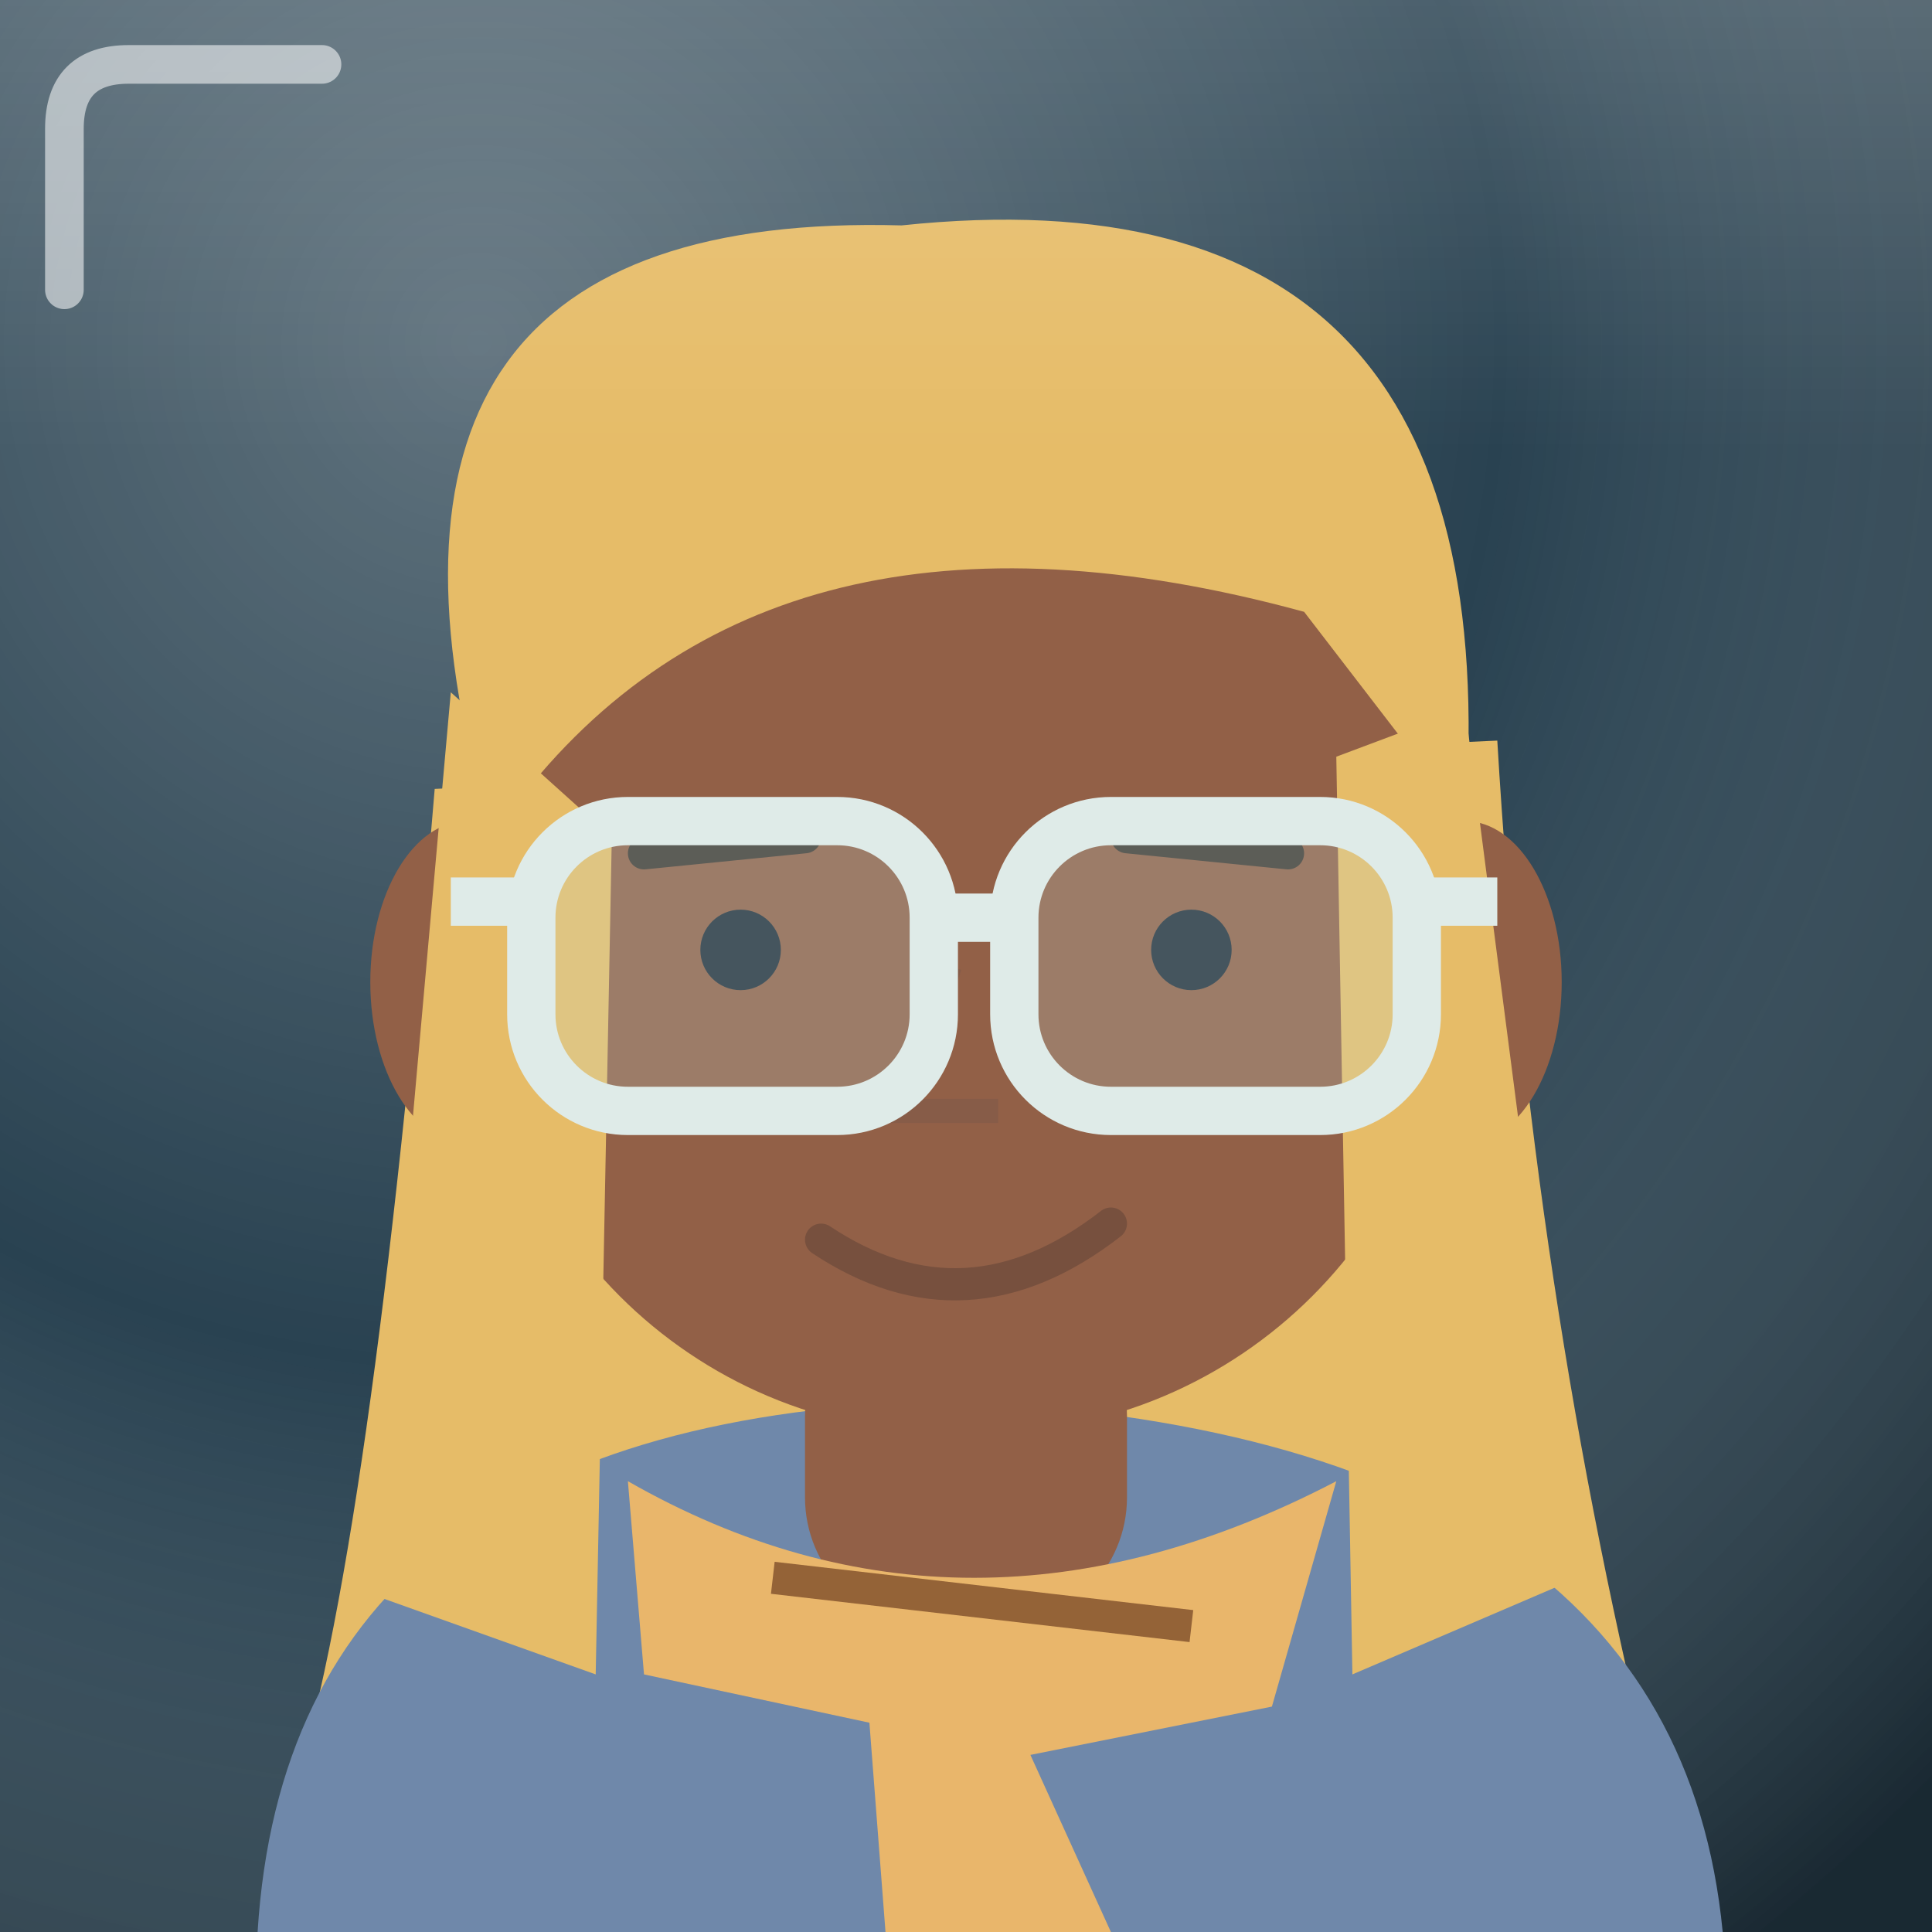
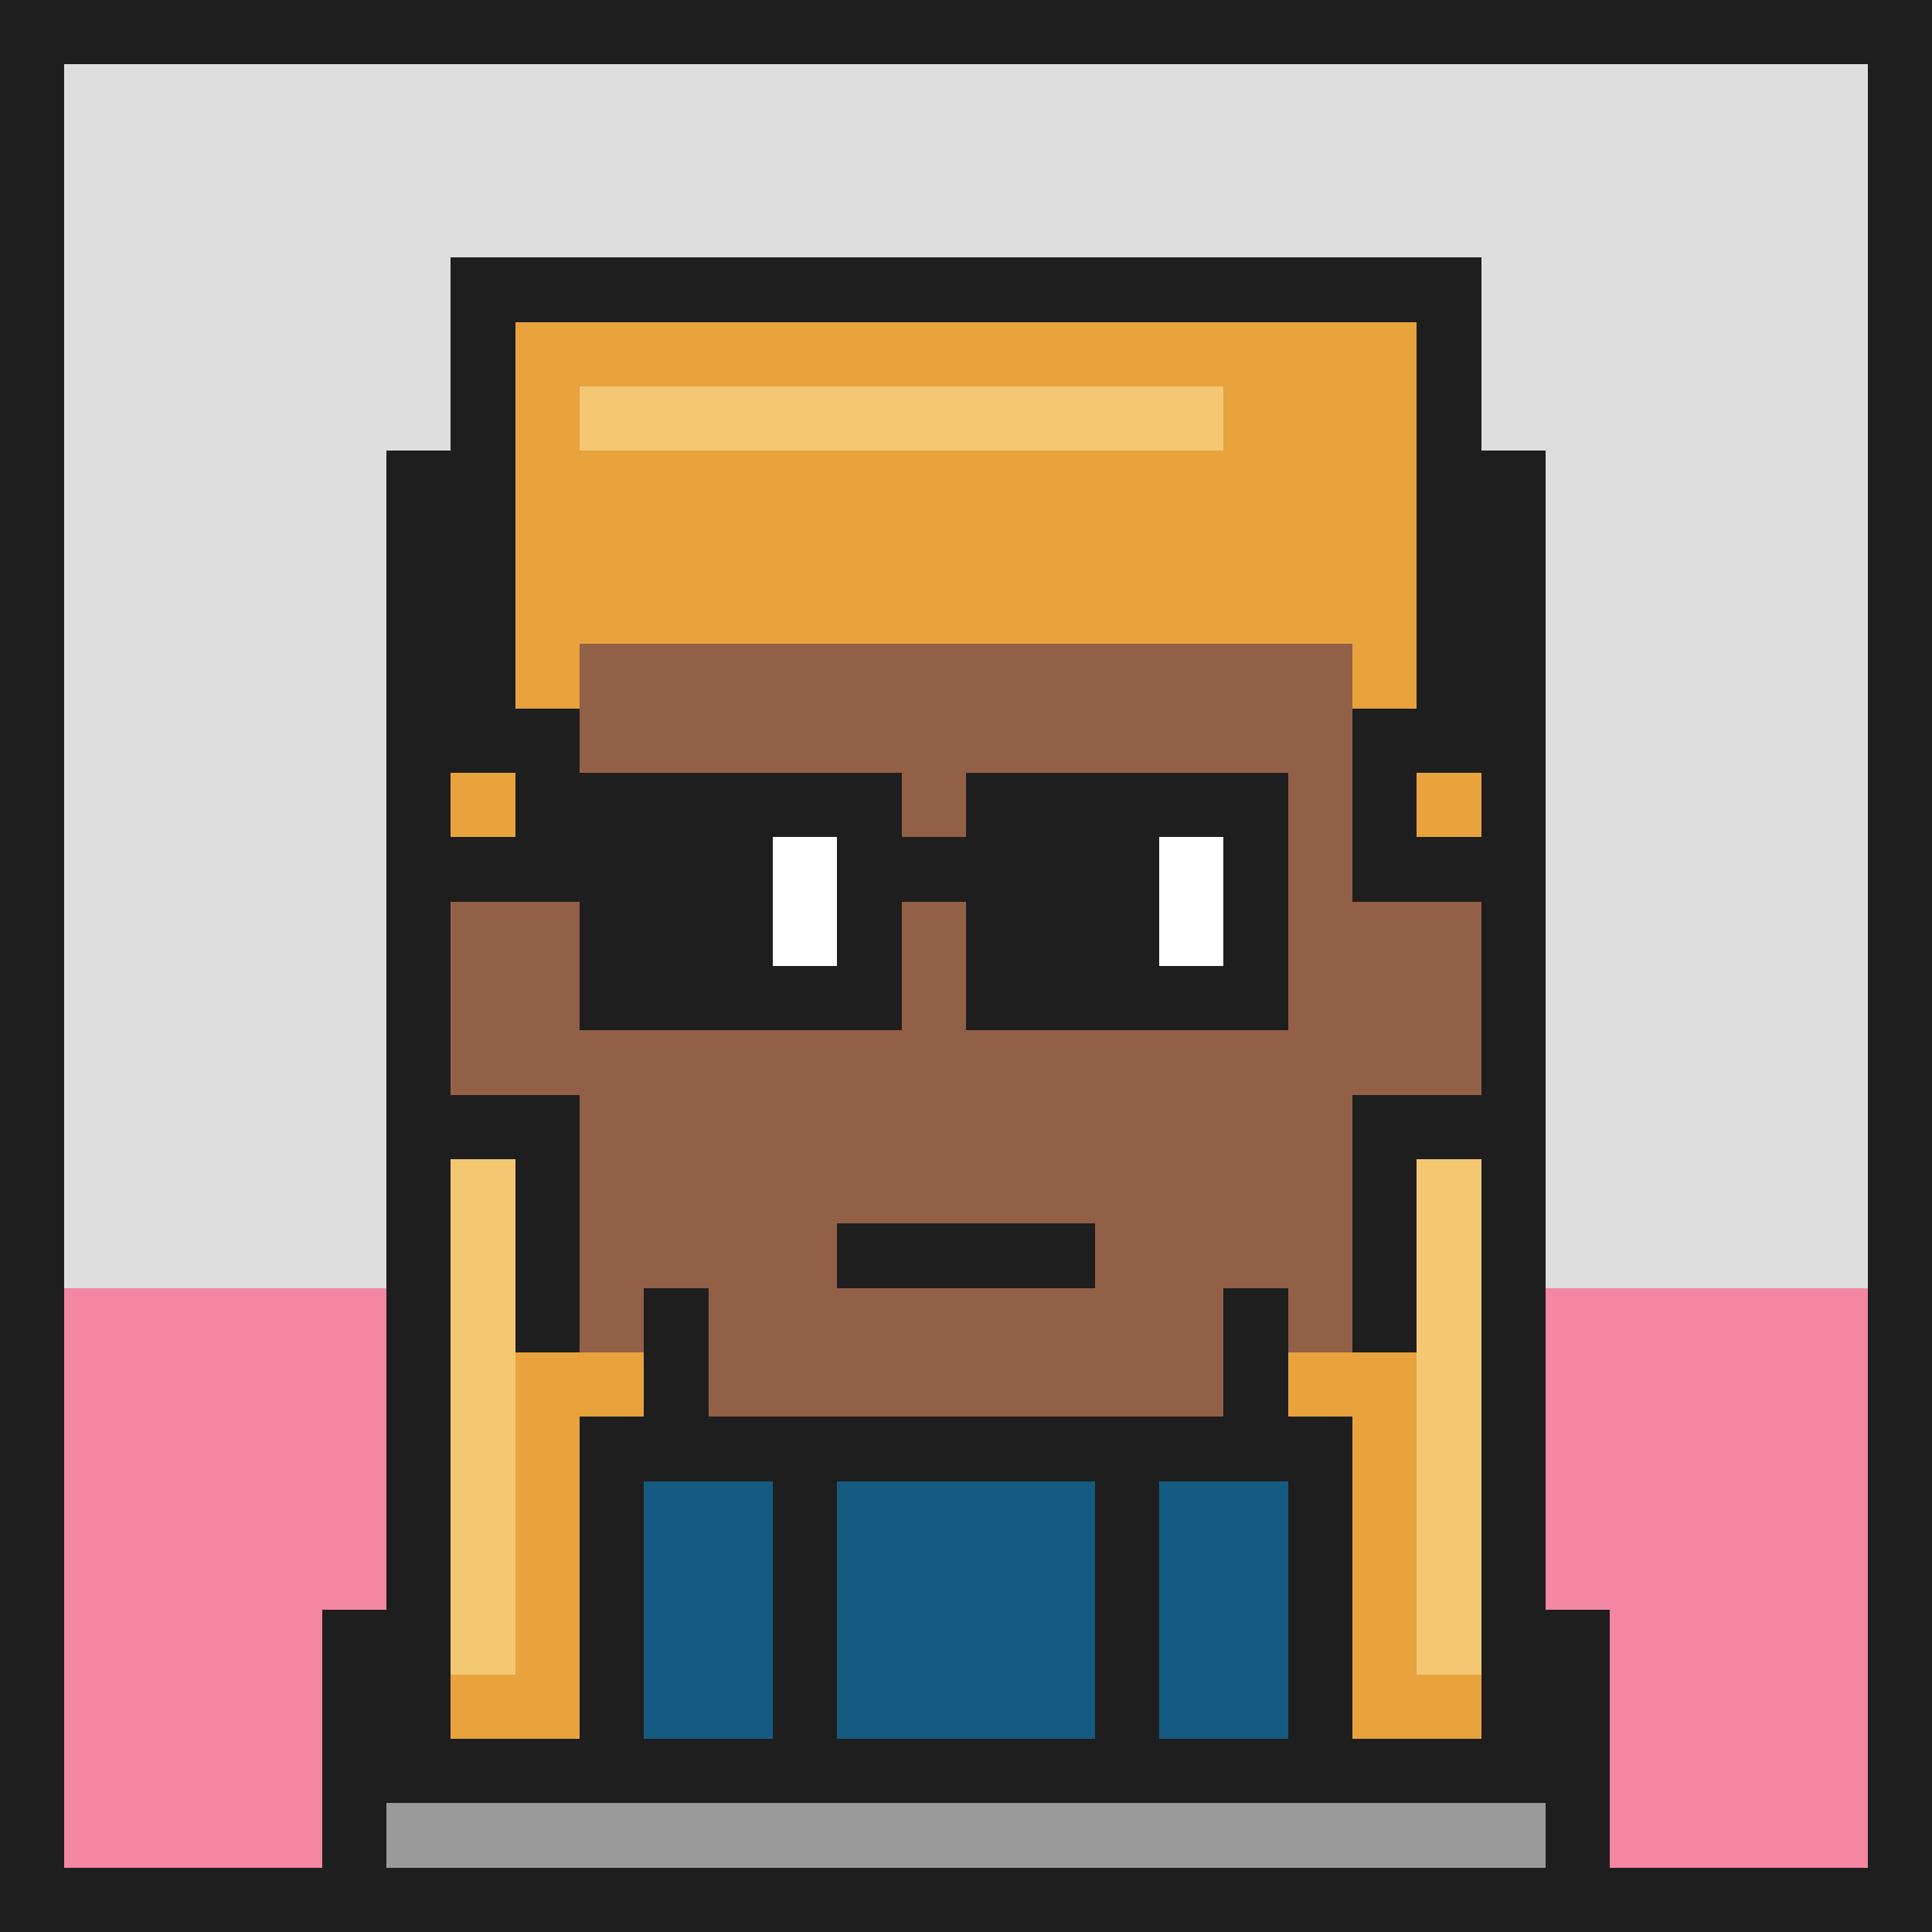
- <svg xmlns="http://www.w3.org/2000/svg" viewBox="0 0 120 120" role="img">
-   <defs>
-     <radialGradient id="s" cx=".25" cy=".18" r="1.05">
-       <stop offset="0" stop-color="#fff" stop-opacity=".26" />
-       <stop offset=".5" stop-color="#fff" stop-opacity="0" />
-       <stop offset="1" stop-color="#000" stop-opacity=".38" />
-     </radialGradient>
-     <linearGradient id="g" x1="0" y1="0" x2="0" y2="1">
-       <stop offset="0" stop-color="#fff" stop-opacity=".16" />
-       <stop offset=".45" stop-color="#fff" stop-opacity="0" />
-     </linearGradient>
-   </defs>
-   <rect width="120" height="120" fill="#294251" />
-   <rect width="120" height="120" fill="url(#s)" />
-   <path d="M27 49Q23 97 18 112L103 112Q95 80 93 46Z" fill="#e6bc68" />
-   <path d="M16 120Q18 88 59 87Q104 89 107 120" fill="#6f88aa" />
-   <rect x="50" y="80" width="20" height="21" rx="8" fill="#926047" />
-   <ellipse cx="29" cy="61" rx="6" ry="10" fill="#926047" />
-   <ellipse cx="91" cy="61" rx="6" ry="10" fill="#926047" />
-   <rect x="30" y="22" width="60" height="67" rx="29" fill="#926047" />
-   <path d="M30 50Q20 13 56 14Q94 10 91 51L81 38Q48 29 32 50" fill="#e6bc68" />
-   <path d="M28 43L23 99L37 104L38 52M83 47L84 104L98 98L91 44" fill="#e6bc68" />
-   <path d="M40 53l10 -1M70 52l10 1" stroke="#423932" stroke-width="2" stroke-linecap="round" />
-   <circle cx="46" cy="59" r="2.5" fill="#25303b" />
-   <circle cx="74" cy="59" r="2.5" fill="#25303b" />
-   <path d="M59 60l-3 9 6 0" fill="none" stroke="#875c48" stroke-width="1.5" />
-   <path d="M51 77q9 6 18 -1" fill="none" stroke="#77503e" stroke-width="2" stroke-linecap="round" />
-   <g fill="#c4eced33" stroke="#dfebe8" stroke-width="3">
-     <rect x="33" y="51" width="25" height="18" rx="6" />
-     <rect x="63" y="51" width="25" height="18" rx="6" />
-     <path d="M58 57h5M28 56h5M88 56h5" />
-   </g>
-   <path d="M39 92Q60 104 83 92L79 106L64 109L69 120H55L54 107L40 104Z" fill="#e9b66b" />
-   <path d="M48 98L74 101" stroke="#946337" stroke-width="2" />
-   <rect width="120" height="62" fill="url(#g)" />
-   <path d="M4 18V8Q4 4 8 4H20" fill="none" stroke="#fff" stroke-opacity=".55" stroke-width="2.4" stroke-linecap="round" />
+ <svg xmlns="http://www.w3.org/2000/svg" viewBox="0 0 120 120" role="img" shape-rendering="crispEdges">
+   <path fill="#1E1E1E" d="M0 0h120v4h-120zM0 4h120v4h-120zM0 8h120v4h-120zM0 12h120v4h-120zM0 16h120v4h-120zM0 20h120v4h-120zM0 24h120v4h-120zM0 28h120v4h-120zM0 32h120v4h-120zM0 36h120v4h-120zM0 40h120v4h-120zM0 44h120v4h-120zM0 48h120v4h-120zM0 52h120v4h-120zM0 56h120v4h-120zM0 60h120v4h-120zM0 64h120v4h-120zM0 68h120v4h-120zM0 72h120v4h-120zM0 76h120v4h-120zM0 80h120v4h-120zM0 84h120v4h-120zM0 88h120v4h-120zM0 92h120v4h-120zM0 96h120v4h-120zM0 100h120v4h-120zM0 104h120v4h-120zM0 108h120v4h-120zM0 112h120v4h-120zM0 116h120v4h-120z" />
+   <path fill="#FEFEFE" d="M48 52h4v4h-4zM72 52h4v4h-4zM48 56h4v4h-4zM72 56h4v4h-4z" />
+   <path fill="#E8A33D" d="M32 20h56v4h-56zM32 24h56v4h-56zM32 28h56v4h-56zM32 32h56v4h-56zM32 36h56v4h-56zM32 40h56v4h-56zM28 48h4v4h-4zM88 48h4v4h-4zM32 84h8v4h-8zM80 84h8v4h-8zM32 88h4v4h-4zM84 88h4v4h-4zM32 92h4v4h-4zM84 92h4v4h-4zM32 96h4v4h-4zM84 96h4v4h-4zM32 100h4v4h-4zM84 100h4v4h-4zM28 104h8v4h-8zM84 104h8v4h-8z" />
+   <path fill="#155A80" d="M40 92h8v4h-8zM52 92h16v4h-16zM72 92h8v4h-8zM40 96h8v4h-8zM52 96h16v4h-16zM72 96h8v4h-8zM40 100h8v4h-8zM52 100h16v4h-16zM72 100h8v4h-8zM40 104h8v4h-8zM52 104h16v4h-16zM72 104h8v4h-8z" />
+   <path fill="#926047" d="M36 40h48v4h-48zM36 44h48v4h-48zM56 48h4v4h-4zM80 48h4v4h-4zM80 52h4v4h-4zM28 56h8v4h-8zM56 56h4v4h-4zM80 56h12v4h-12zM28 60h8v4h-8zM56 60h4v4h-4zM80 60h12v4h-12zM28 64h64v4h-64zM36 68h48v4h-48zM36 72h48v4h-48zM36 76h16v4h-16zM68 76h16v4h-16zM36 80h4v4h-4zM44 80h32v4h-32zM80 80h4v4h-4zM44 84h32v4h-32z" />
+   <path fill="#9A9A9A" d="M24 112h72v4h-72z" />
+   <path fill="#F386A1" d="M4 80h20v4h-20zM96 80h20v4h-20zM4 84h20v4h-20zM96 84h20v4h-20zM4 88h20v4h-20zM96 88h20v4h-20zM4 92h20v4h-20zM96 92h20v4h-20zM4 96h20v4h-20zM96 96h20v4h-20zM4 100h16v4h-16zM100 100h16v4h-16zM4 104h16v4h-16zM100 104h16v4h-16zM4 108h16v4h-16zM100 108h16v4h-16zM4 112h16v4h-16zM100 112h16v4h-16z" />
+   <path fill="#F4C873" d="M36 24h40v4h-40zM28 72h4v4h-4zM88 72h4v4h-4zM28 76h4v4h-4zM88 76h4v4h-4zM28 80h4v4h-4zM88 80h4v4h-4zM28 84h4v4h-4zM88 84h4v4h-4zM28 88h4v4h-4zM88 88h4v4h-4zM28 92h4v4h-4zM88 92h4v4h-4zM28 96h4v4h-4zM88 96h4v4h-4zM28 100h4v4h-4zM88 100h4v4h-4z" />
+   <path fill="#DEDEDE" d="M4 4h112v4h-112zM4 8h112v4h-112zM4 12h112v4h-112zM4 16h24v4h-24zM92 16h24v4h-24zM4 20h24v4h-24zM92 20h24v4h-24zM4 24h24v4h-24zM92 24h24v4h-24zM4 28h20v4h-20zM96 28h20v4h-20zM4 32h20v4h-20zM96 32h20v4h-20zM4 36h20v4h-20zM96 36h20v4h-20zM4 40h20v4h-20zM96 40h20v4h-20zM4 44h20v4h-20zM96 44h20v4h-20zM4 48h20v4h-20zM96 48h20v4h-20zM4 52h20v4h-20zM96 52h20v4h-20zM4 56h20v4h-20zM96 56h20v4h-20zM4 60h20v4h-20zM96 60h20v4h-20zM4 64h20v4h-20zM96 64h20v4h-20zM4 68h20v4h-20zM96 68h20v4h-20zM4 72h20v4h-20zM96 72h20v4h-20zM4 76h20v4h-20zM96 76h20v4h-20z" />
</svg>
